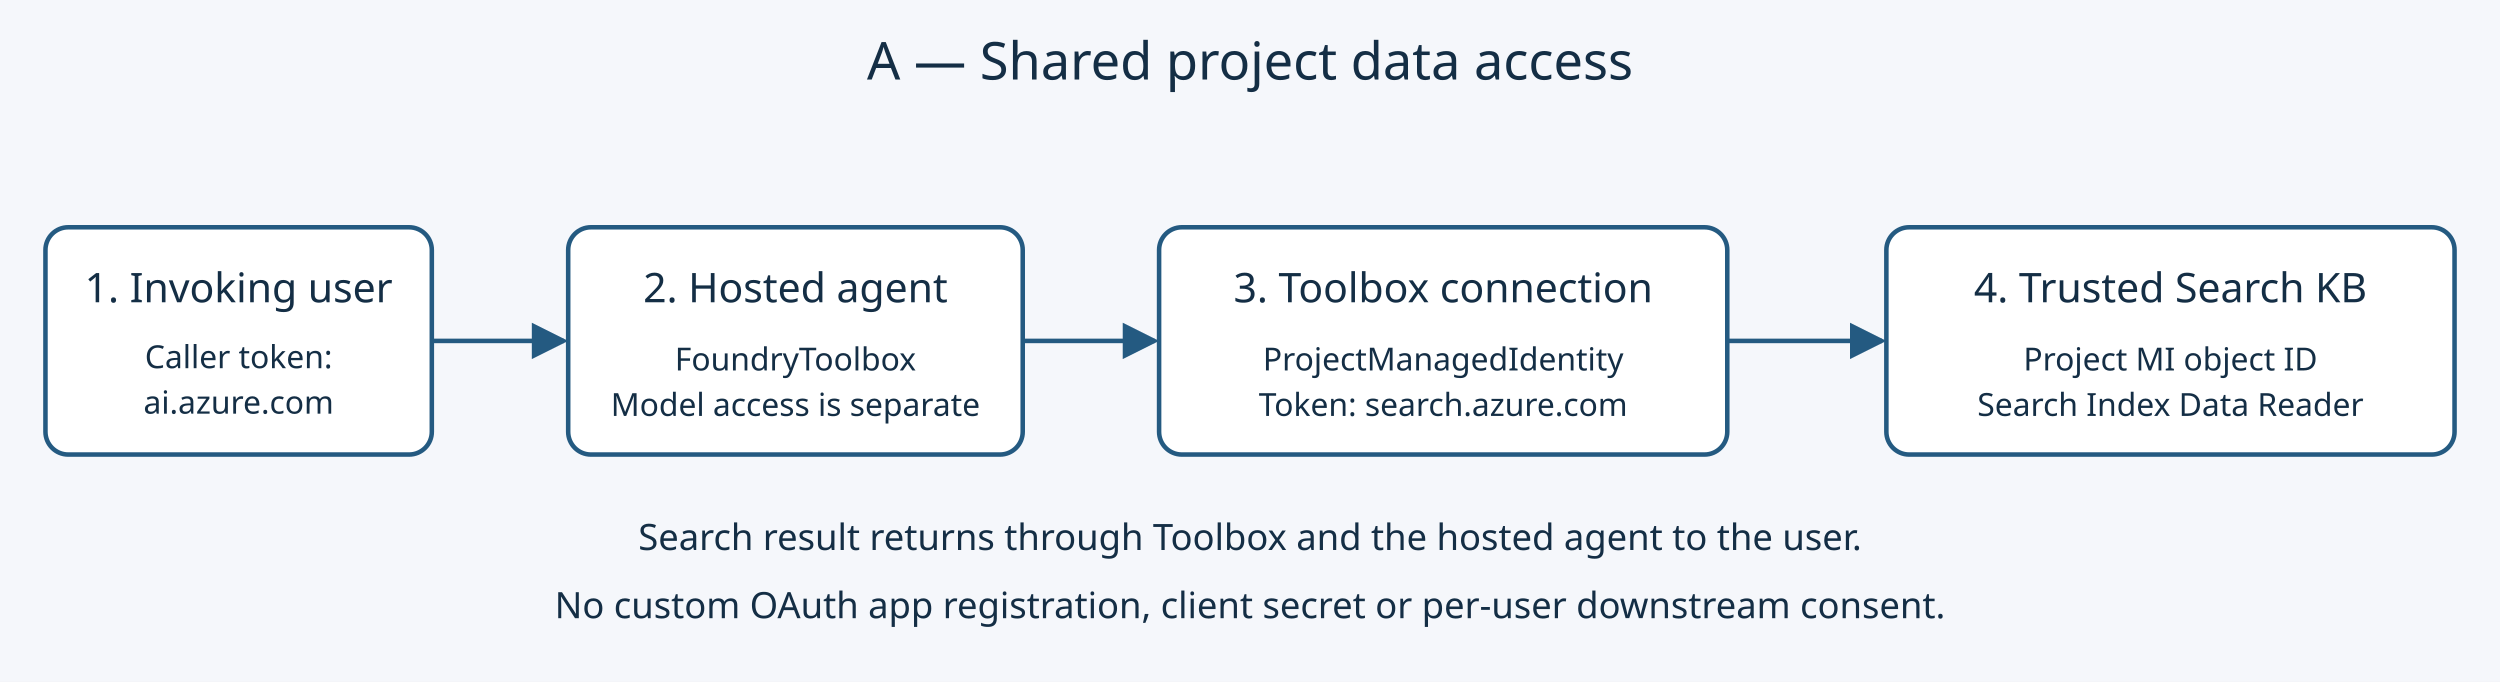
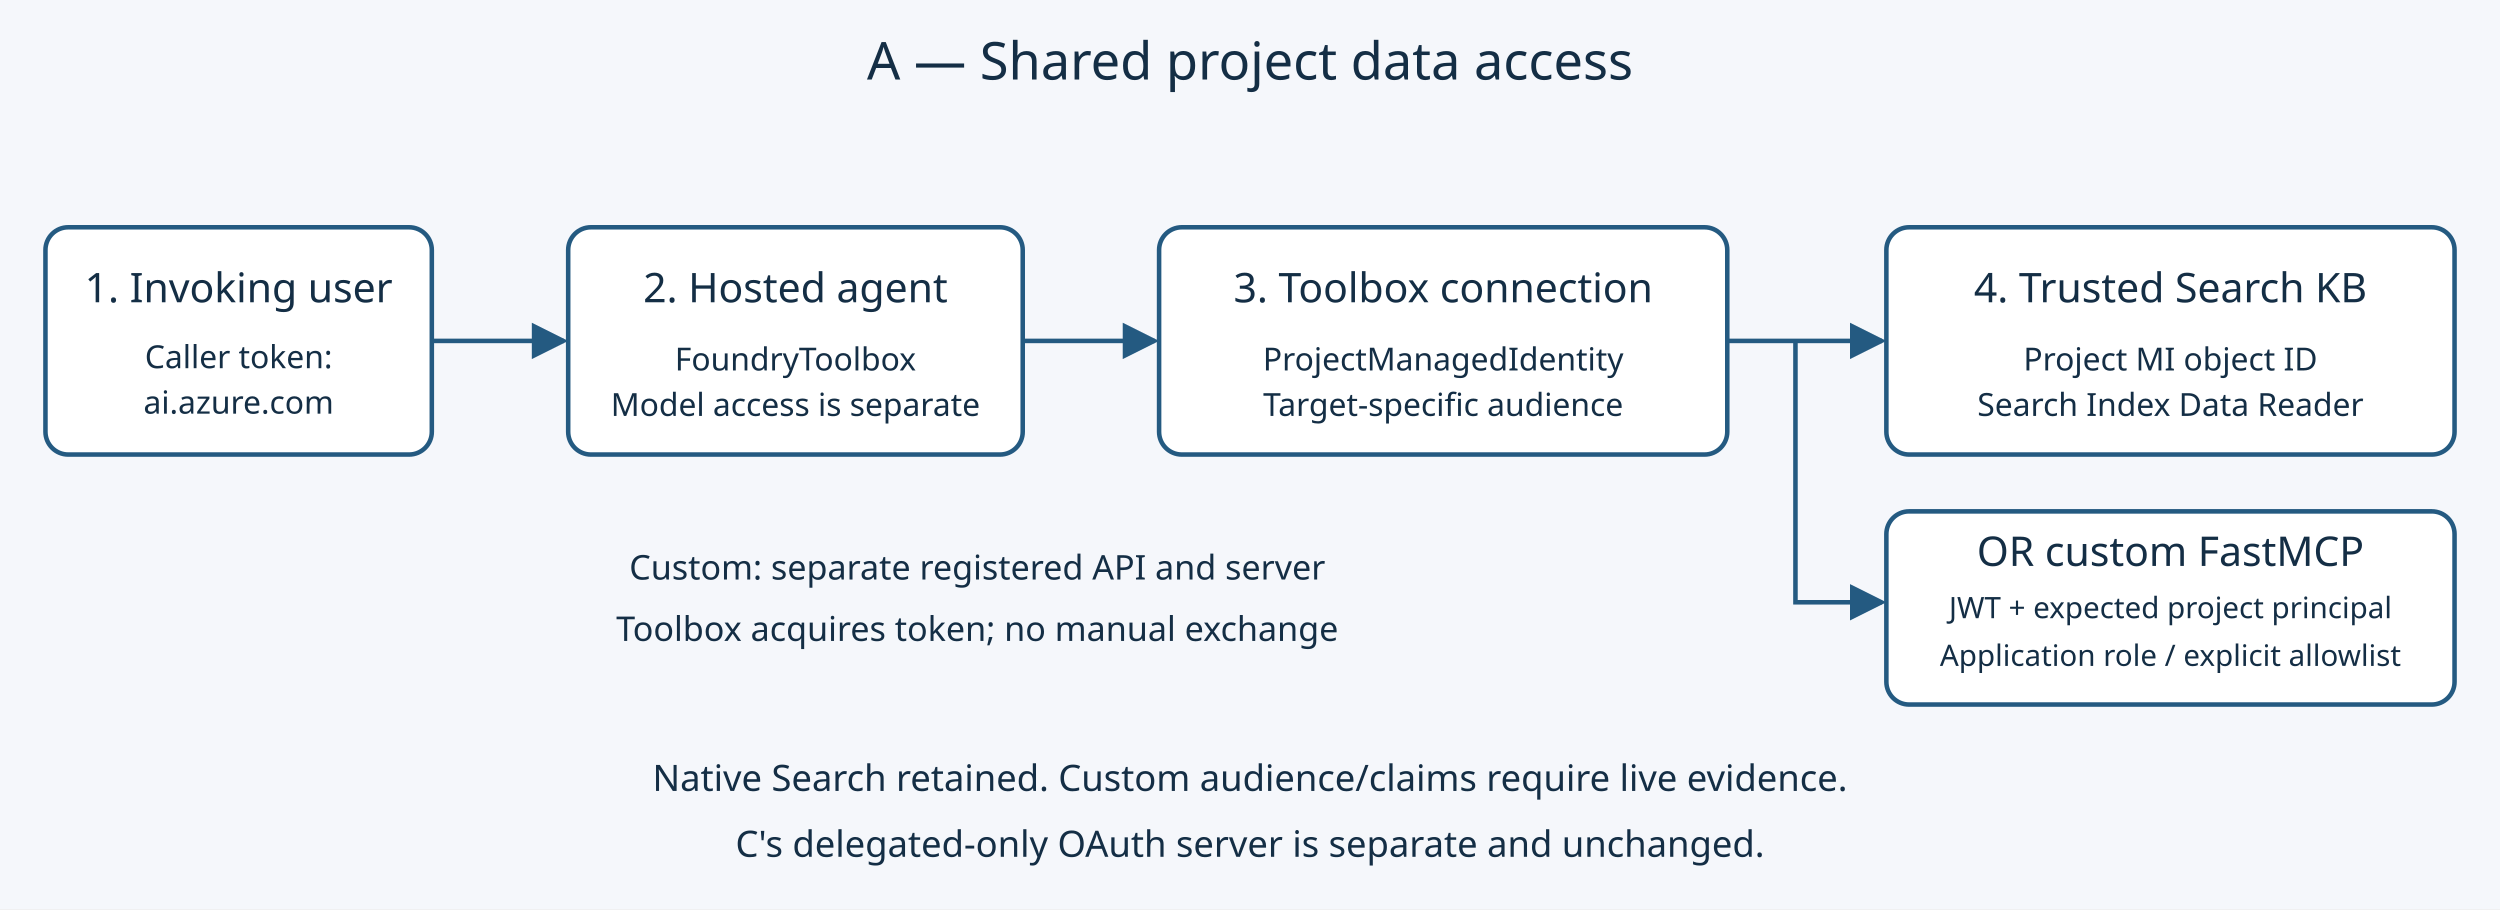
- <svg xmlns="http://www.w3.org/2000/svg" width="1100" height="300" viewBox="0 0 1100 300" role="img" aria-labelledby="title desc">
+ <svg xmlns="http://www.w3.org/2000/svg" width="1100" height="400" viewBox="0 0 1100 400" role="img" aria-labelledby="title desc">
  <defs>
    <marker id="arrow" markerWidth="8" markerHeight="8" refX="7" refY="4" orient="auto">
      <path d="M0 0L8 4L0 8Z" fill="#245a81" />
    </marker>
  </defs>
-   <rect width="1100" height="300" fill="#f5f7fb" />
+   <rect width="1100" height="400" fill="#f5f7fb" />
  <g fill="#fff" stroke="#245a81" stroke-width="2">
    <rect x="20" y="100" width="170" height="100" rx="10" />
    <rect x="250" y="100" width="200" height="100" rx="10" />
    <rect x="510" y="100" width="250" height="100" rx="10" />
    <rect x="830" y="100" width="250" height="100" rx="10" />
+     <rect x="830" y="225" width="250" height="85" rx="10" />
  </g>
  <g fill="none" stroke="#245a81" stroke-width="2" marker-end="url(#arrow)">
    <path d="M190 150H248" />
    <path d="M450 150H508" />
    <path d="M760 150H828" />
+     <path d="M790 150V265H828" />
  </g>
  <g font-family="Segoe UI, sans-serif" fill="#142e45" text-anchor="middle">
    <text x="550" y="35" font-size="23">A — Shared project data access</text>
    <text x="105" y="133" font-size="18">1. Invoking user</text>
    <text x="105" y="162" font-size="14">Caller token:</text>
    <text x="105" y="182" font-size="14">ai.azure.com</text>
    <text x="350" y="133" font-size="18">2. Hosted agent</text>
    <text x="350" y="163" font-size="14">FoundryToolbox</text>
    <text x="350" y="183" font-size="14">Model access is separate</text>
    <text x="635" y="133" font-size="18">3. Toolbox connection</text>
    <text x="635" y="163" font-size="14">ProjectManagedIdentity</text>
-     <text x="635" y="183" font-size="14">Token: search.azure.com</text>
+     <text x="635" y="183" font-size="14">Target-specific audience</text>
    <text x="955" y="133" font-size="18">4. Trusted Search KB</text>
    <text x="955" y="163" font-size="14">Project MI object ID</text>
    <text x="955" y="183" font-size="14">Search Index Data Reader</text>
-     <text x="550" y="242" font-size="16">Search result returns through Toolbox and the hosted agent to the user.</text>
-     <text x="550" y="272" font-size="16">No custom OAuth app registration, client secret or per-user downstream consent.</text>
+     <text x="955" y="249" font-size="18">OR custom FastMCP</text>
+     <text x="955" y="272" font-size="13">JWT + expected project principal</text>
+     <text x="955" y="293" font-size="13">Application role / explicit allowlist</text>
+     <text x="430" y="255" font-size="15">Custom: separate registered API and server</text>
+     <text x="430" y="282" font-size="15">Toolbox acquires token; no manual exchange</text>
+     <text x="550" y="348" font-size="16">Native Search retained. Custom audience/claims require live evidence.</text>
+     <text x="550" y="377" font-size="16">C's delegated-only OAuth server is separate and unchanged.</text>
  </g>
</svg>
